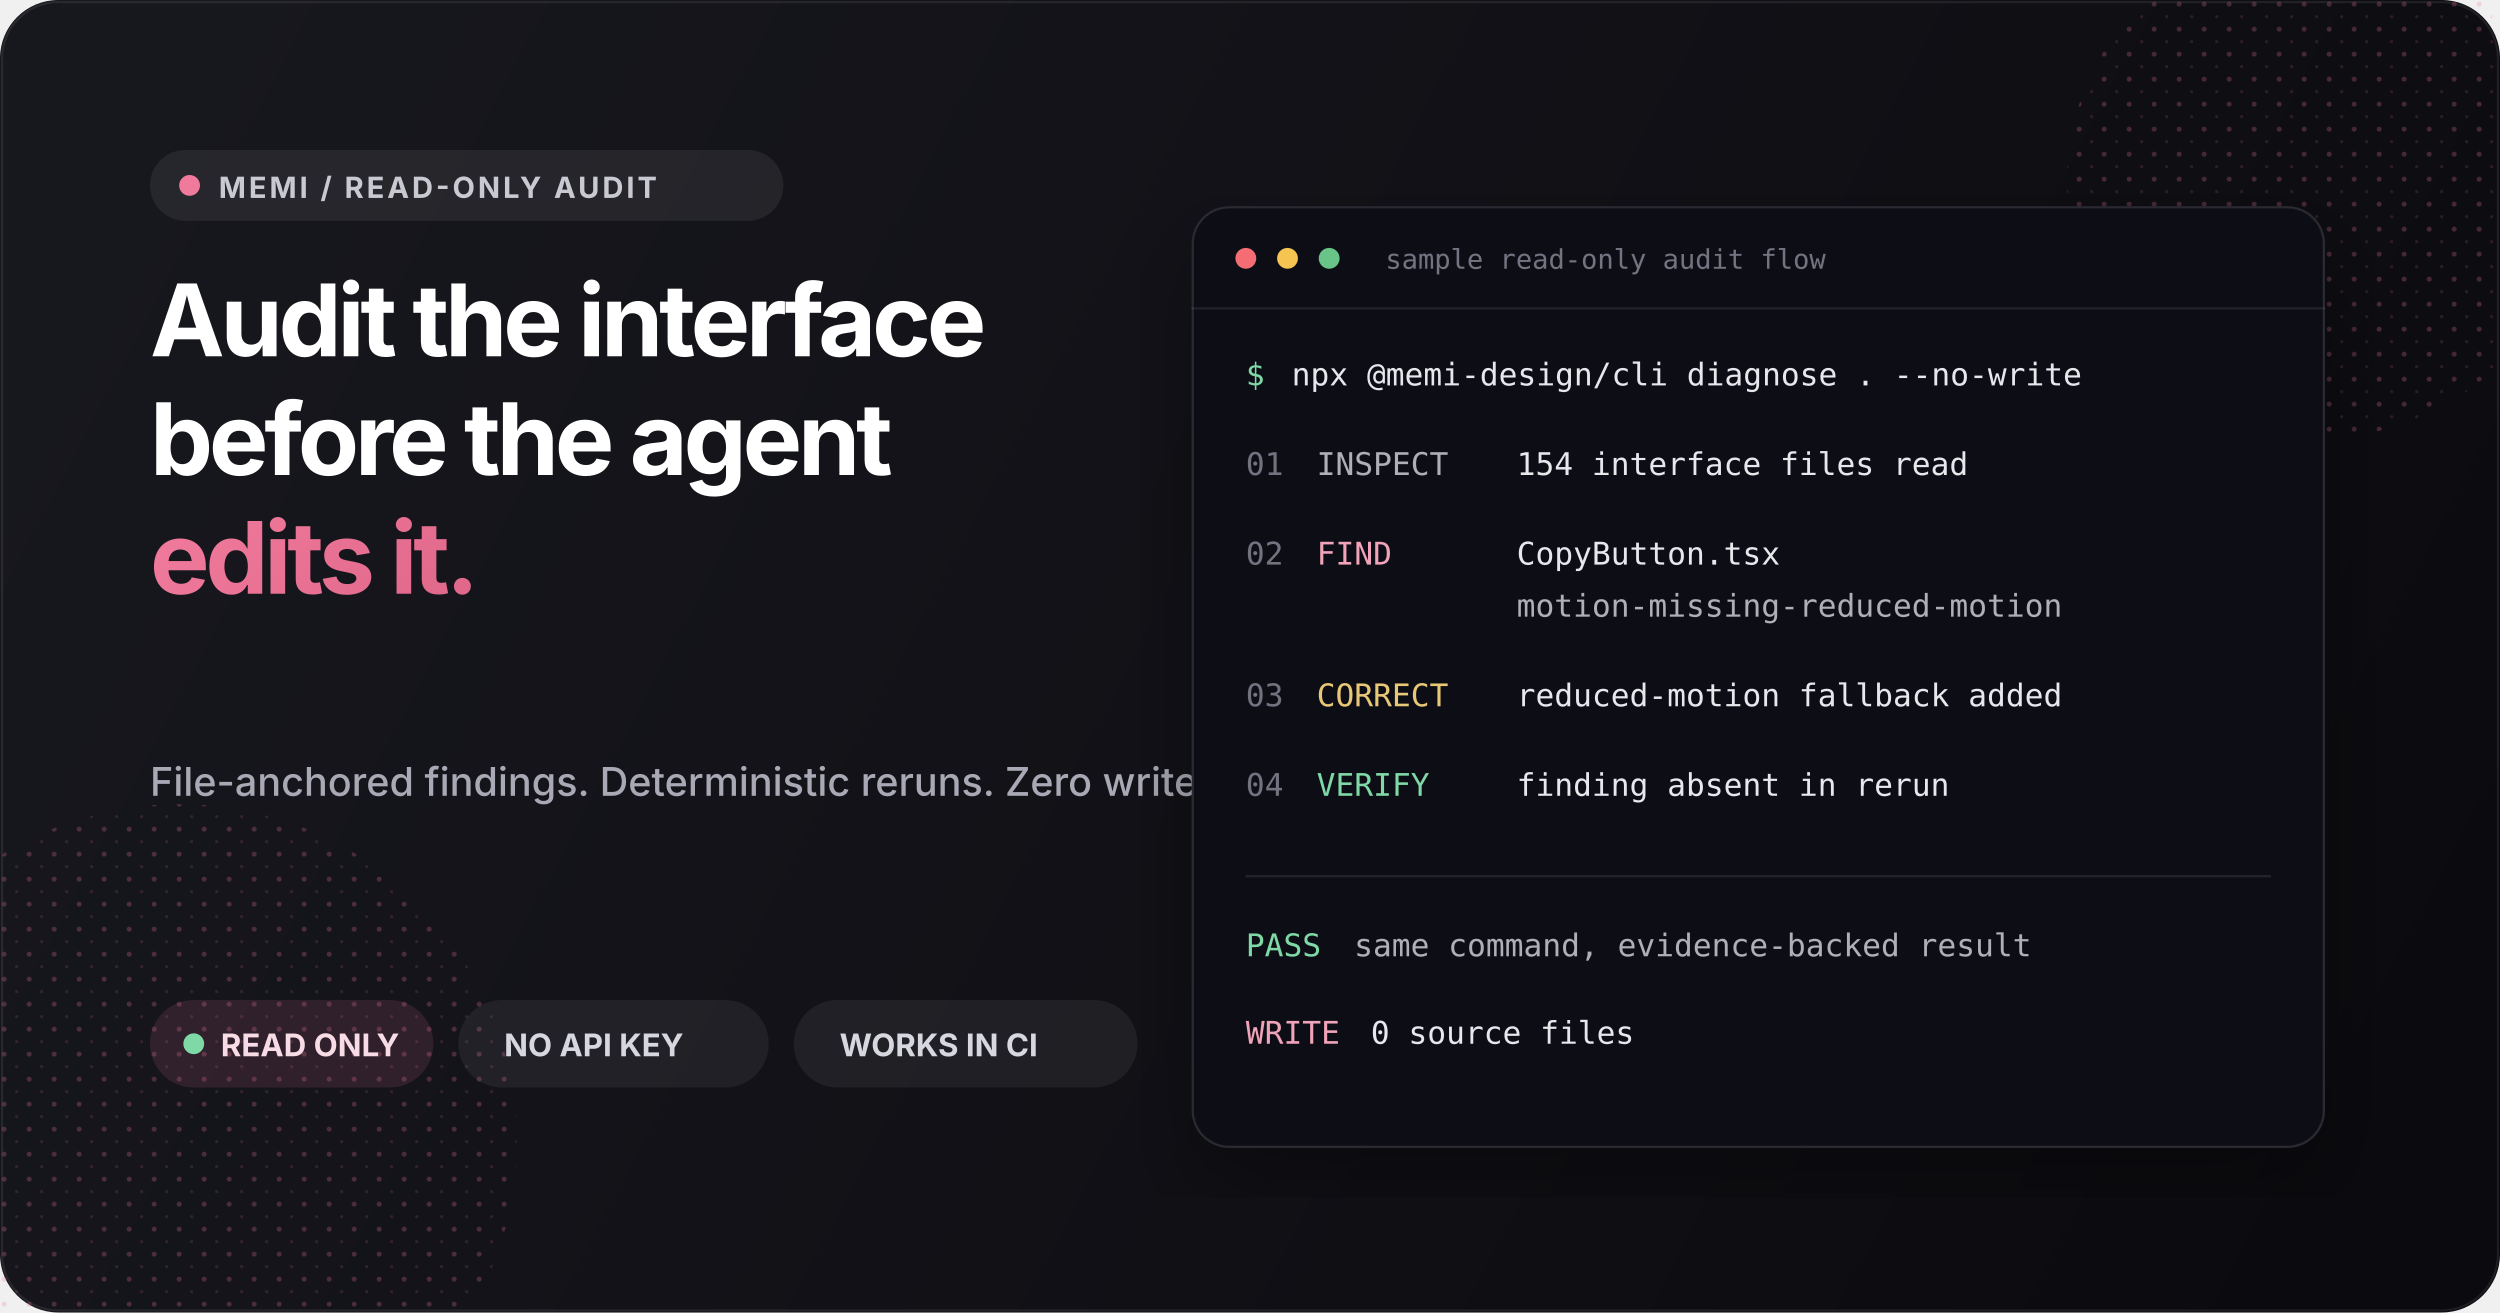
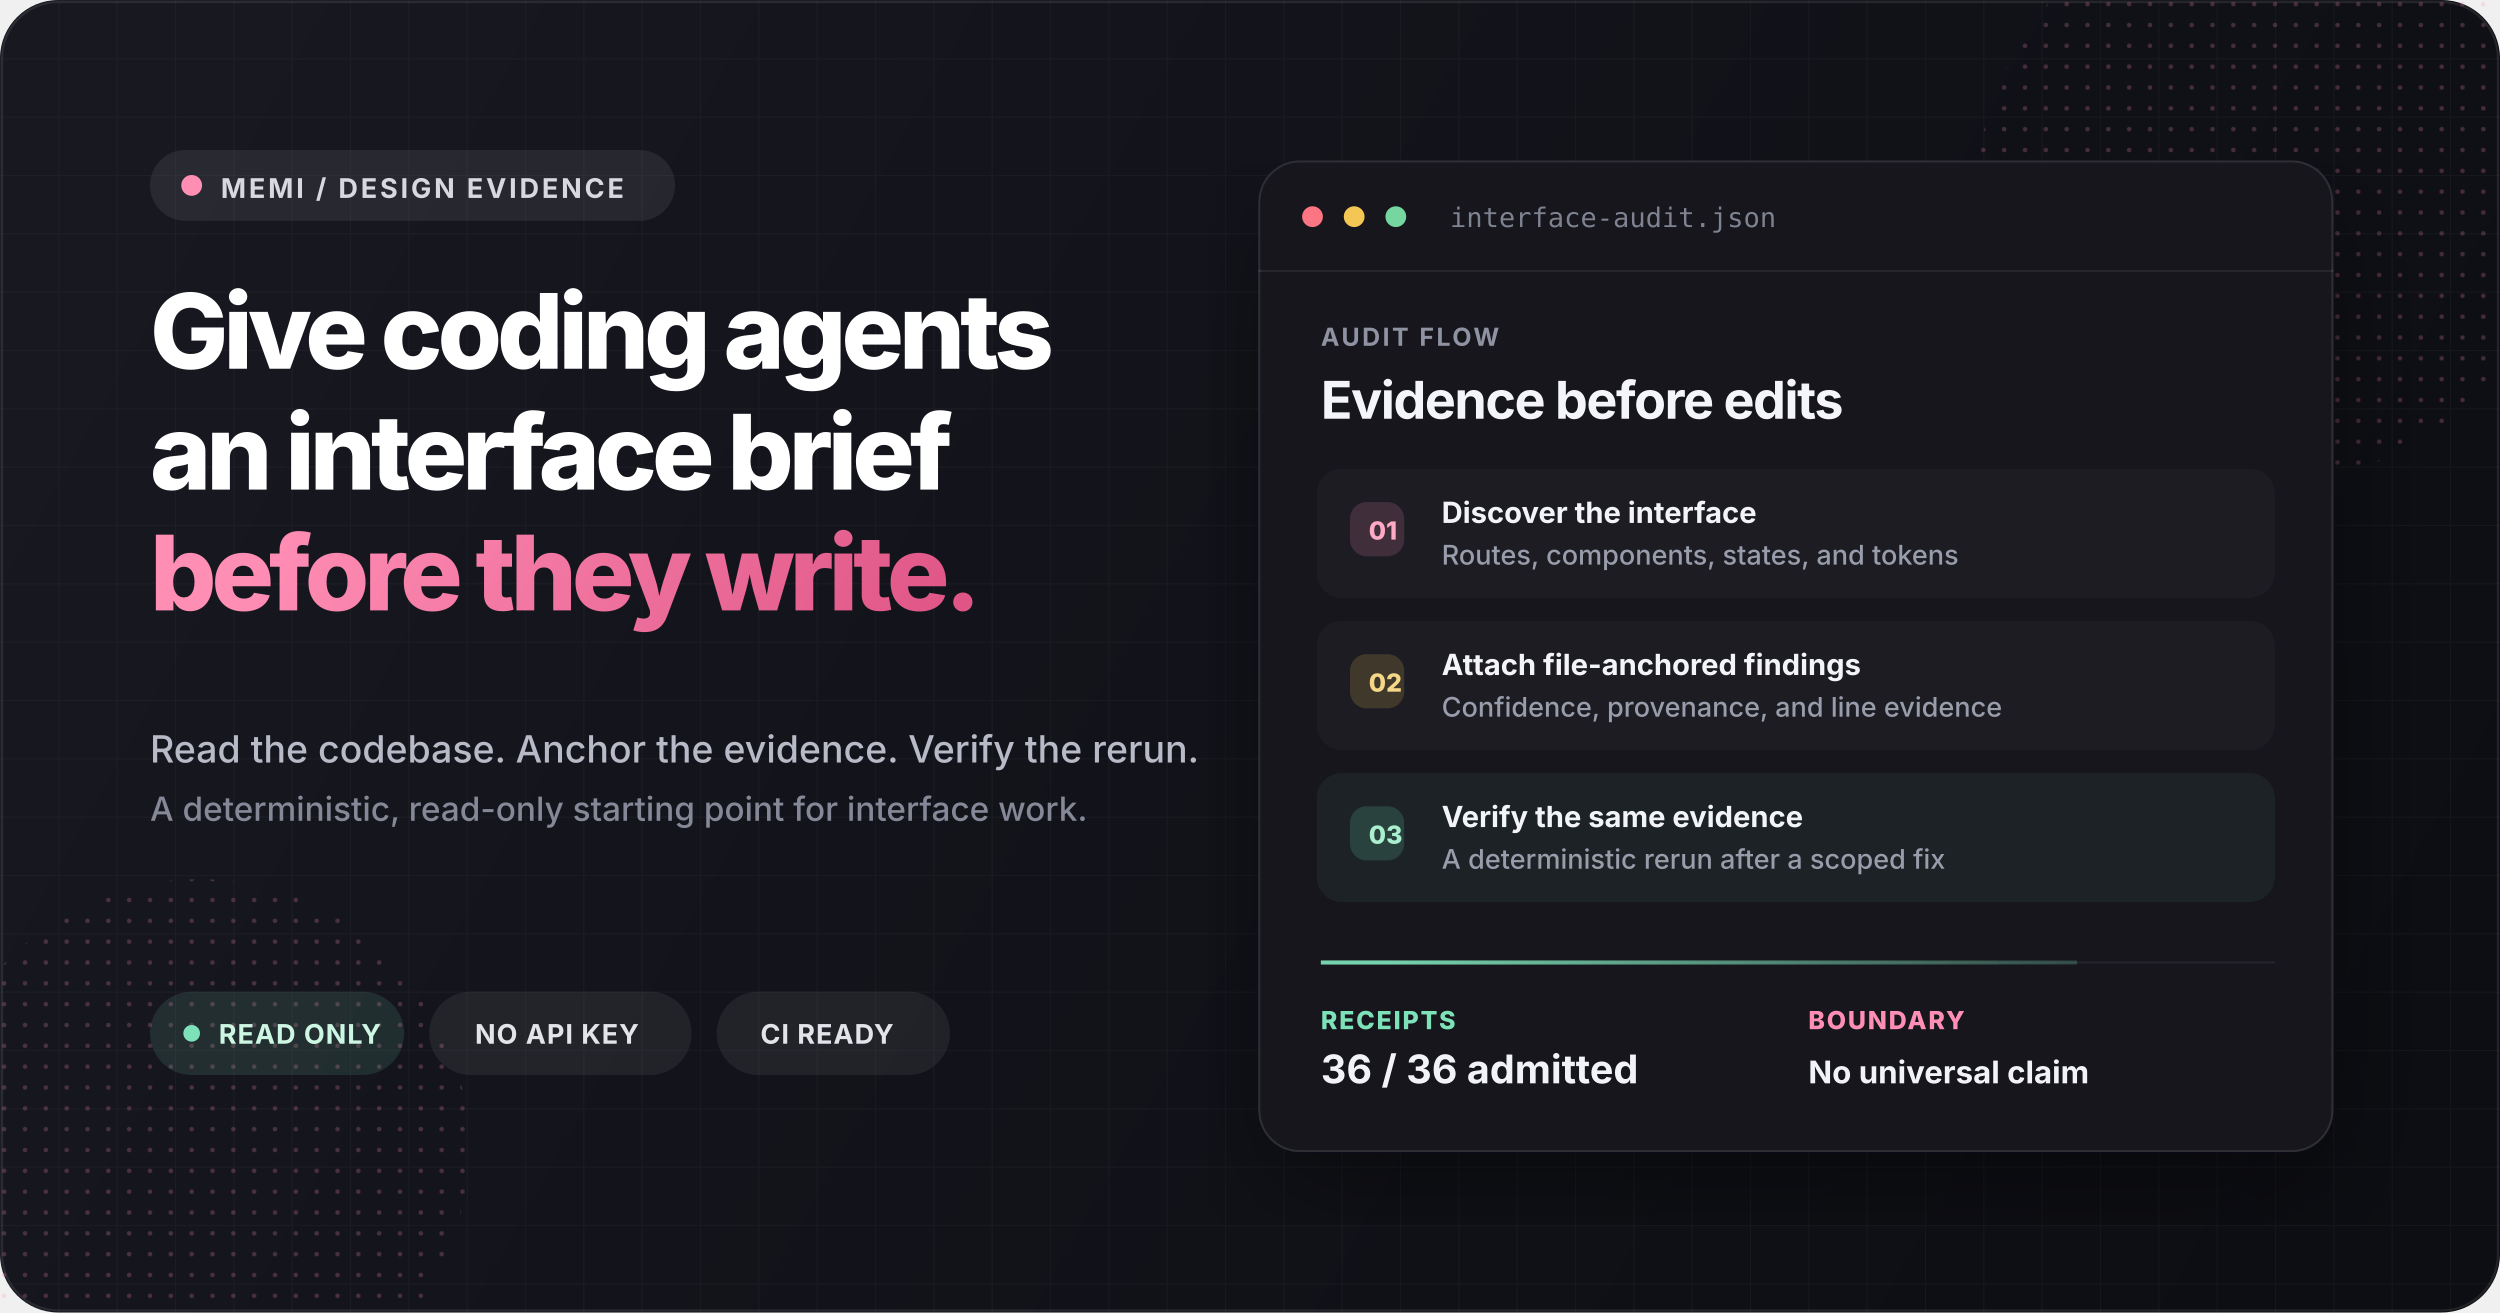
<svg xmlns="http://www.w3.org/2000/svg" width="1200" height="630" viewBox="0 0 1200 630" fill="none">
  <defs>
-     <linearGradient id="background" x1="76" y1="37" x2="1124" y2="593" gradientUnits="userSpaceOnUse">
-       <stop stop-color="#17171E" />
-       <stop offset="1" stop-color="#0B0B0F" />
+     <linearGradient id="hero-surface" x1="86" y1="36" x2="1113" y2="613" gradientUnits="userSpaceOnUse">
+       <stop stop-color="#171820" />
+       <stop offset="1" stop-color="#0D0E13" />
    </linearGradient>
-     <linearGradient id="accent" x1="209" y1="136" x2="480" y2="432" gradientUnits="userSpaceOnUse">
-       <stop stop-color="#F07A9C" />
-       <stop offset="1" stop-color="#B83C62" />
+     <linearGradient id="hero-accent" x1="149" y1="215" x2="502" y2="404" gradientUnits="userSpaceOnUse">
+       <stop stop-color="#FF8EB5" />
+       <stop offset="1" stop-color="#D64578" />
    </linearGradient>
-     <pattern id="dither" width="12" height="12" patternUnits="userSpaceOnUse">
-       <circle cx="2" cy="2" r="1.2" fill="#F07A9C" fill-opacity=".25" />
-       <circle cx="8" cy="8" r=".8" fill="#F07A9C" fill-opacity=".14" />
+     <linearGradient id="hero-rule" x1="664" y1="506" x2="1095" y2="506" gradientUnits="userSpaceOnUse">
+       <stop stop-color="#7DE2B8" stop-opacity=".92" />
+       <stop offset="1" stop-color="#7DE2B8" stop-opacity="0" />
+     </linearGradient>
+     <pattern id="hero-grid" width="28" height="28" patternUnits="userSpaceOnUse">
+       <path d="M28 0H0V28" stroke="#FFFFFF" stroke-opacity=".035" />
    </pattern>
-     <filter id="shadow" x="548" y="75" width="592" height="500" filterUnits="userSpaceOnUse">
-       <feDropShadow dx="0" dy="18" stdDeviation="24" flood-color="#000000" flood-opacity=".32" />
+     <pattern id="hero-dots" width="10" height="10" patternUnits="userSpaceOnUse">
+       <circle cx="2" cy="2" r="1.1" fill="#FF8EB5" fill-opacity=".22" />
+     </pattern>
+     <filter id="hero-shadow" x="580" y="56" width="592" height="532" filterUnits="userSpaceOnUse">
+       <feDropShadow dx="0" dy="22" stdDeviation="28" flood-color="#000000" flood-opacity=".42" />
    </filter>
  </defs>
-   <rect width="1200" height="630" rx="28" fill="url(#background)" />
-   <rect x="1" y="1" width="1198" height="628" rx="27" stroke="#FFFFFF" stroke-opacity=".08" />
-   <circle cx="86" cy="548" r="162" fill="url(#dither)" />
-   <circle cx="1114" cy="88" r="122" fill="url(#dither)" />
-   <g font-family="Inter, ui-sans-serif, system-ui, sans-serif">
-     <rect x="72" y="72" width="304" height="34" rx="17" fill="#FFFFFF" fill-opacity=".07" />
-     <circle cx="91" cy="89" r="5" fill="#F07A9C" />
-     <text x="105" y="95" fill="#C9C9D2" font-size="14" font-weight="650" letter-spacing="1.4">MEMI / READ-ONLY AUDIT</text>
-     <text x="72" y="171" fill="#FFFFFF" font-size="48" font-weight="720" letter-spacing="-2">Audit the interface</text>
-     <text x="72" y="228" fill="#FFFFFF" font-size="48" font-weight="720" letter-spacing="-2">before the agent</text>
-     <text x="72" y="285" fill="url(#accent)" font-size="48" font-weight="720" letter-spacing="-2">edits it.</text>
-     <text x="72" y="382" fill="#A9A9B5" font-size="19" font-weight="450">File-anchored findings. Deterministic reruns. Zero writes.</text>
-     <g transform="translate(72 480)">
-       <rect width="136" height="42" rx="21" fill="#F07A9C" fill-opacity=".13" />
-       <circle cx="21" cy="21" r="5" fill="#7ED9A6" />
-       <text x="34" y="27" fill="#F7DCE5" font-size="15" font-weight="650">READ ONLY</text>
-       <rect x="148" width="149" height="42" rx="21" fill="#FFFFFF" fill-opacity=".06" />
-       <text x="170" y="27" fill="#D7D7DF" font-size="15" font-weight="650">NO API KEY</text>
-       <rect x="309" width="165" height="42" rx="21" fill="#FFFFFF" fill-opacity=".06" />
-       <text x="331" y="27" fill="#D7D7DF" font-size="15" font-weight="650">WORKS IN CI</text>
+   <rect width="1200" height="630" rx="28" fill="url(#hero-surface)" />
+   <rect width="1200" height="630" rx="28" fill="url(#hero-grid)" />
+   <rect x="1" y="1" width="1198" height="628" rx="27" stroke="#FFFFFF" stroke-opacity=".09" />
+   <circle cx="1088" cy="93" r="139" fill="url(#hero-dots)" />
+   <circle cx="96" cy="551" r="129" fill="url(#hero-dots)" />
+   <g font-family="Inter, ui-sans-serif, system-ui, -apple-system, BlinkMacSystemFont, sans-serif">
+     <rect x="72" y="72" width="252" height="34" rx="17" fill="#FFFFFF" fill-opacity=".075" />
+     <circle cx="92" cy="89" r="5" fill="#FF8EB5" />
+     <text x="106" y="95" fill="#D7D8E1" font-size="13" font-weight="700" letter-spacing="1.35">MEMI / DESIGN EVIDENCE</text>
+     <text x="72" y="177" fill="#FFFFFF" font-size="50" font-weight="760" letter-spacing="-2.4">Give coding agents</text>
+     <text x="72" y="235" fill="#FFFFFF" font-size="50" font-weight="760" letter-spacing="-2.4">an interface brief</text>
+     <text x="72" y="293" fill="url(#hero-accent)" font-size="50" font-weight="760" letter-spacing="-2.4">before they write.</text>
+     <text x="72" y="366" fill="#B8BAC7" font-size="18" font-weight="450">Read the codebase. Anchor the evidence. Verify the rerun.</text>
+     <text x="72" y="394" fill="#858896" font-size="16" font-weight="450">A deterministic, read-only starting point for interface work.</text>
+     <g transform="translate(72 476)">
+       <rect width="122" height="40" rx="20" fill="#7DE2B8" fill-opacity=".12" />
+       <circle cx="20" cy="20" r="4" fill="#7DE2B8" />
+       <text x="33" y="25" fill="#CDF6E3" font-size="13" font-weight="750" letter-spacing=".45">READ ONLY</text>
+       <rect x="134" width="126" height="40" rx="20" fill="#FFFFFF" fill-opacity=".065" />
+       <text x="156" y="25" fill="#E3E4EA" font-size="13" font-weight="750" letter-spacing=".45">NO API KEY</text>
+       <rect x="272" width="112" height="40" rx="20" fill="#FFFFFF" fill-opacity=".065" />
+       <text x="293" y="25" fill="#E3E4EA" font-size="13" font-weight="750" letter-spacing=".45">CI READY</text>
    </g>
  </g>
-   <g filter="url(#shadow)">
-     <rect x="572" y="99" width="544" height="452" rx="18" fill="#111119" />
-     <rect x="572.5" y="99.5" width="543" height="451" rx="17.5" stroke="#FFFFFF" stroke-opacity=".11" />
-     <path d="M572 148H1116" stroke="#FFFFFF" stroke-opacity=".08" />
-     <circle cx="598" cy="124" r="5" fill="#F46D75" />
-     <circle cx="618" cy="124" r="5" fill="#F5C451" />
-     <circle cx="638" cy="124" r="5" fill="#67C587" />
-     <text x="665" y="129" fill="#737381" font-family="ui-monospace, SFMono-Regular, Menlo, monospace" font-size="13">sample read-only audit flow</text>
-     <g font-family="ui-monospace, SFMono-Regular, Menlo, monospace" font-size="15">
-       <text x="598" y="185" fill="#7ED9A6">$</text>
-       <text x="620" y="185" fill="#E7E7EC">npx @memi-design/cli diagnose . --no-write</text>
-       <text x="598" y="228" fill="#727280">01</text>
-       <text x="632" y="228" fill="#AFAFBA">INSPECT</text>
-       <text x="728" y="228" fill="#E7E7EC">154 interface files read</text>
-       <text x="598" y="271" fill="#727280">02</text>
-       <text x="632" y="271" fill="#F0A3B9">FIND</text>
-       <text x="728" y="271" fill="#E7E7EC">CopyButton.tsx</text>
-       <text x="728" y="296" fill="#AFAFBA">motion-missing-reduced-motion</text>
-       <text x="598" y="339" fill="#727280">03</text>
-       <text x="632" y="339" fill="#E8C875">CORRECT</text>
-       <text x="728" y="339" fill="#E7E7EC">reduced-motion fallback added</text>
-       <text x="598" y="382" fill="#727280">04</text>
-       <text x="632" y="382" fill="#7ED9A6">VERIFY</text>
-       <text x="728" y="382" fill="#E7E7EC">finding absent in rerun</text>
-       <rect x="598" y="420" width="492" height="1" fill="#FFFFFF" fill-opacity=".08" />
-       <text x="598" y="459" fill="#7ED9A6">PASS</text>
-       <text x="650" y="459" fill="#AFAFBA">same command, evidence-backed result</text>
-       <text x="598" y="501" fill="#F0A3B9">WRITE</text>
-       <text x="658" y="501" fill="#E7E7EC">0 source files</text>
+   <g filter="url(#hero-shadow)">
+     <rect x="604" y="77" width="516" height="476" rx="20" fill="#12131A" />
+     <rect x="604.5" y="77.5" width="515" height="475" rx="19.5" stroke="#FFFFFF" stroke-opacity=".12" />
+     <path d="M604 130H1120" stroke="#FFFFFF" stroke-opacity=".09" />
+     <circle cx="630" cy="104" r="5" fill="#FB7582" />
+     <circle cx="650" cy="104" r="5" fill="#F4C652" />
+     <circle cx="670" cy="104" r="5" fill="#74D69F" />
+     <text x="696" y="109" fill="#7F8290" font-family="ui-monospace, SFMono-Regular, Menlo, monospace" font-size="13">interface-audit.json</text>
+     <g font-family="Inter, ui-sans-serif, system-ui, -apple-system, BlinkMacSystemFont, sans-serif">
+       <text x="634" y="166" fill="#8F92A0" font-size="12" font-weight="700" letter-spacing="1.15">AUDIT FLOW</text>
+       <text x="634" y="201" fill="#F4F5F8" font-size="25" font-weight="720" letter-spacing="-.7">Evidence before edits</text>
+       <rect x="632" y="225" width="460" height="62" rx="12" fill="#FFFFFF" fill-opacity=".045" />
+       <rect x="648" y="241" width="26" height="26" rx="8" fill="#FF8EB5" fill-opacity=".16" />
+       <text x="657" y="259" fill="#FFAAC5" font-size="12" font-weight="800">01</text>
+       <text x="692" y="251" fill="#F3F4F7" font-size="14" font-weight="700">Discover the interface</text>
+       <text x="692" y="271" fill="#999CAA" font-size="13" font-weight="450">Routes, components, states, and tokens</text>
+       <rect x="632" y="298" width="460" height="62" rx="12" fill="#FFFFFF" fill-opacity=".045" />
+       <rect x="648" y="314" width="26" height="26" rx="8" fill="#F4C652" fill-opacity=".16" />
+       <text x="657" y="332" fill="#F4D787" font-size="12" font-weight="800">02</text>
+       <text x="692" y="324" fill="#F3F4F7" font-size="14" font-weight="700">Attach file-anchored findings</text>
+       <text x="692" y="344" fill="#999CAA" font-size="13" font-weight="450">Confidence, provenance, and line evidence</text>
+       <rect x="632" y="371" width="460" height="62" rx="12" fill="#7DE2B8" fill-opacity=".075" />
+       <rect x="648" y="387" width="26" height="26" rx="8" fill="#7DE2B8" fill-opacity=".16" />
+       <text x="657" y="405" fill="#A9EFD0" font-size="12" font-weight="800">03</text>
+       <text x="692" y="397" fill="#F3F4F7" font-size="14" font-weight="700">Verify the same evidence</text>
+       <text x="692" y="417" fill="#999CAA" font-size="13" font-weight="450">A deterministic rerun after a scoped fix</text>
+       <path d="M634 462H1092" stroke="#FFFFFF" stroke-opacity=".09" />
+       <path d="M634 462H997" stroke="url(#hero-rule)" stroke-width="2" />
+       <text x="634" y="494" fill="#7DE2B8" font-size="12" font-weight="800" letter-spacing=".85">RECEIPTS</text>
+       <text x="634" y="520" fill="#F2F3F6" font-size="19" font-weight="720">36 / 36 admitted</text>
+       <text x="868" y="494" fill="#FF8EB5" font-size="12" font-weight="800" letter-spacing=".85">BOUNDARY</text>
+       <text x="868" y="520" fill="#F2F3F6" font-size="15" font-weight="650">No universal claim</text>
    </g>
  </g>
</svg>
